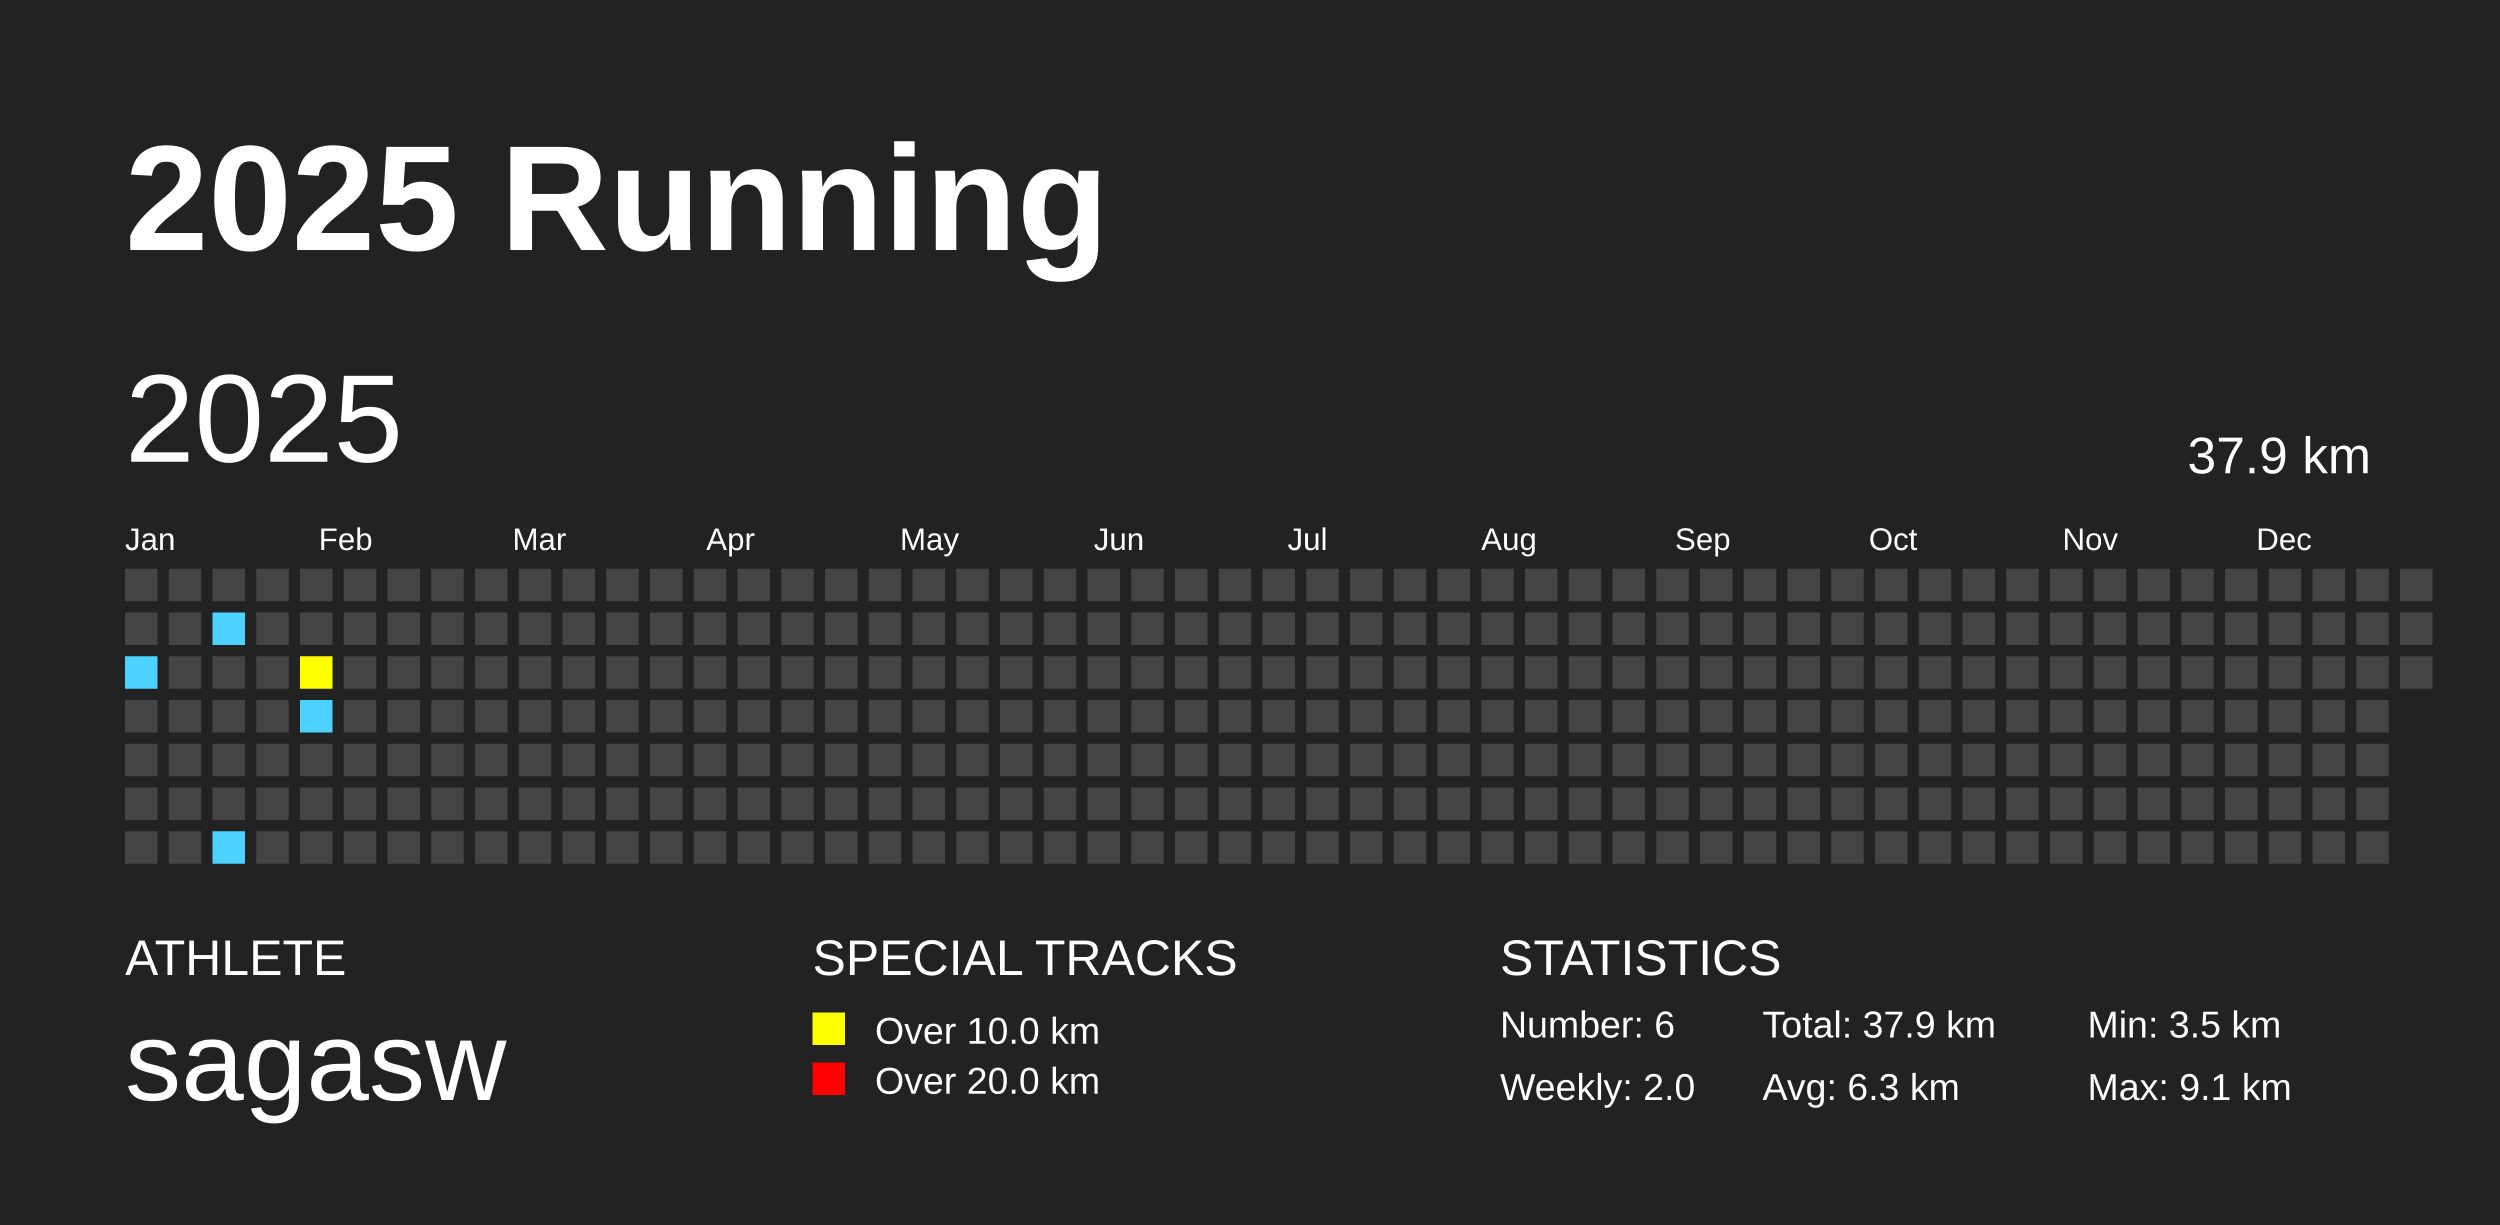
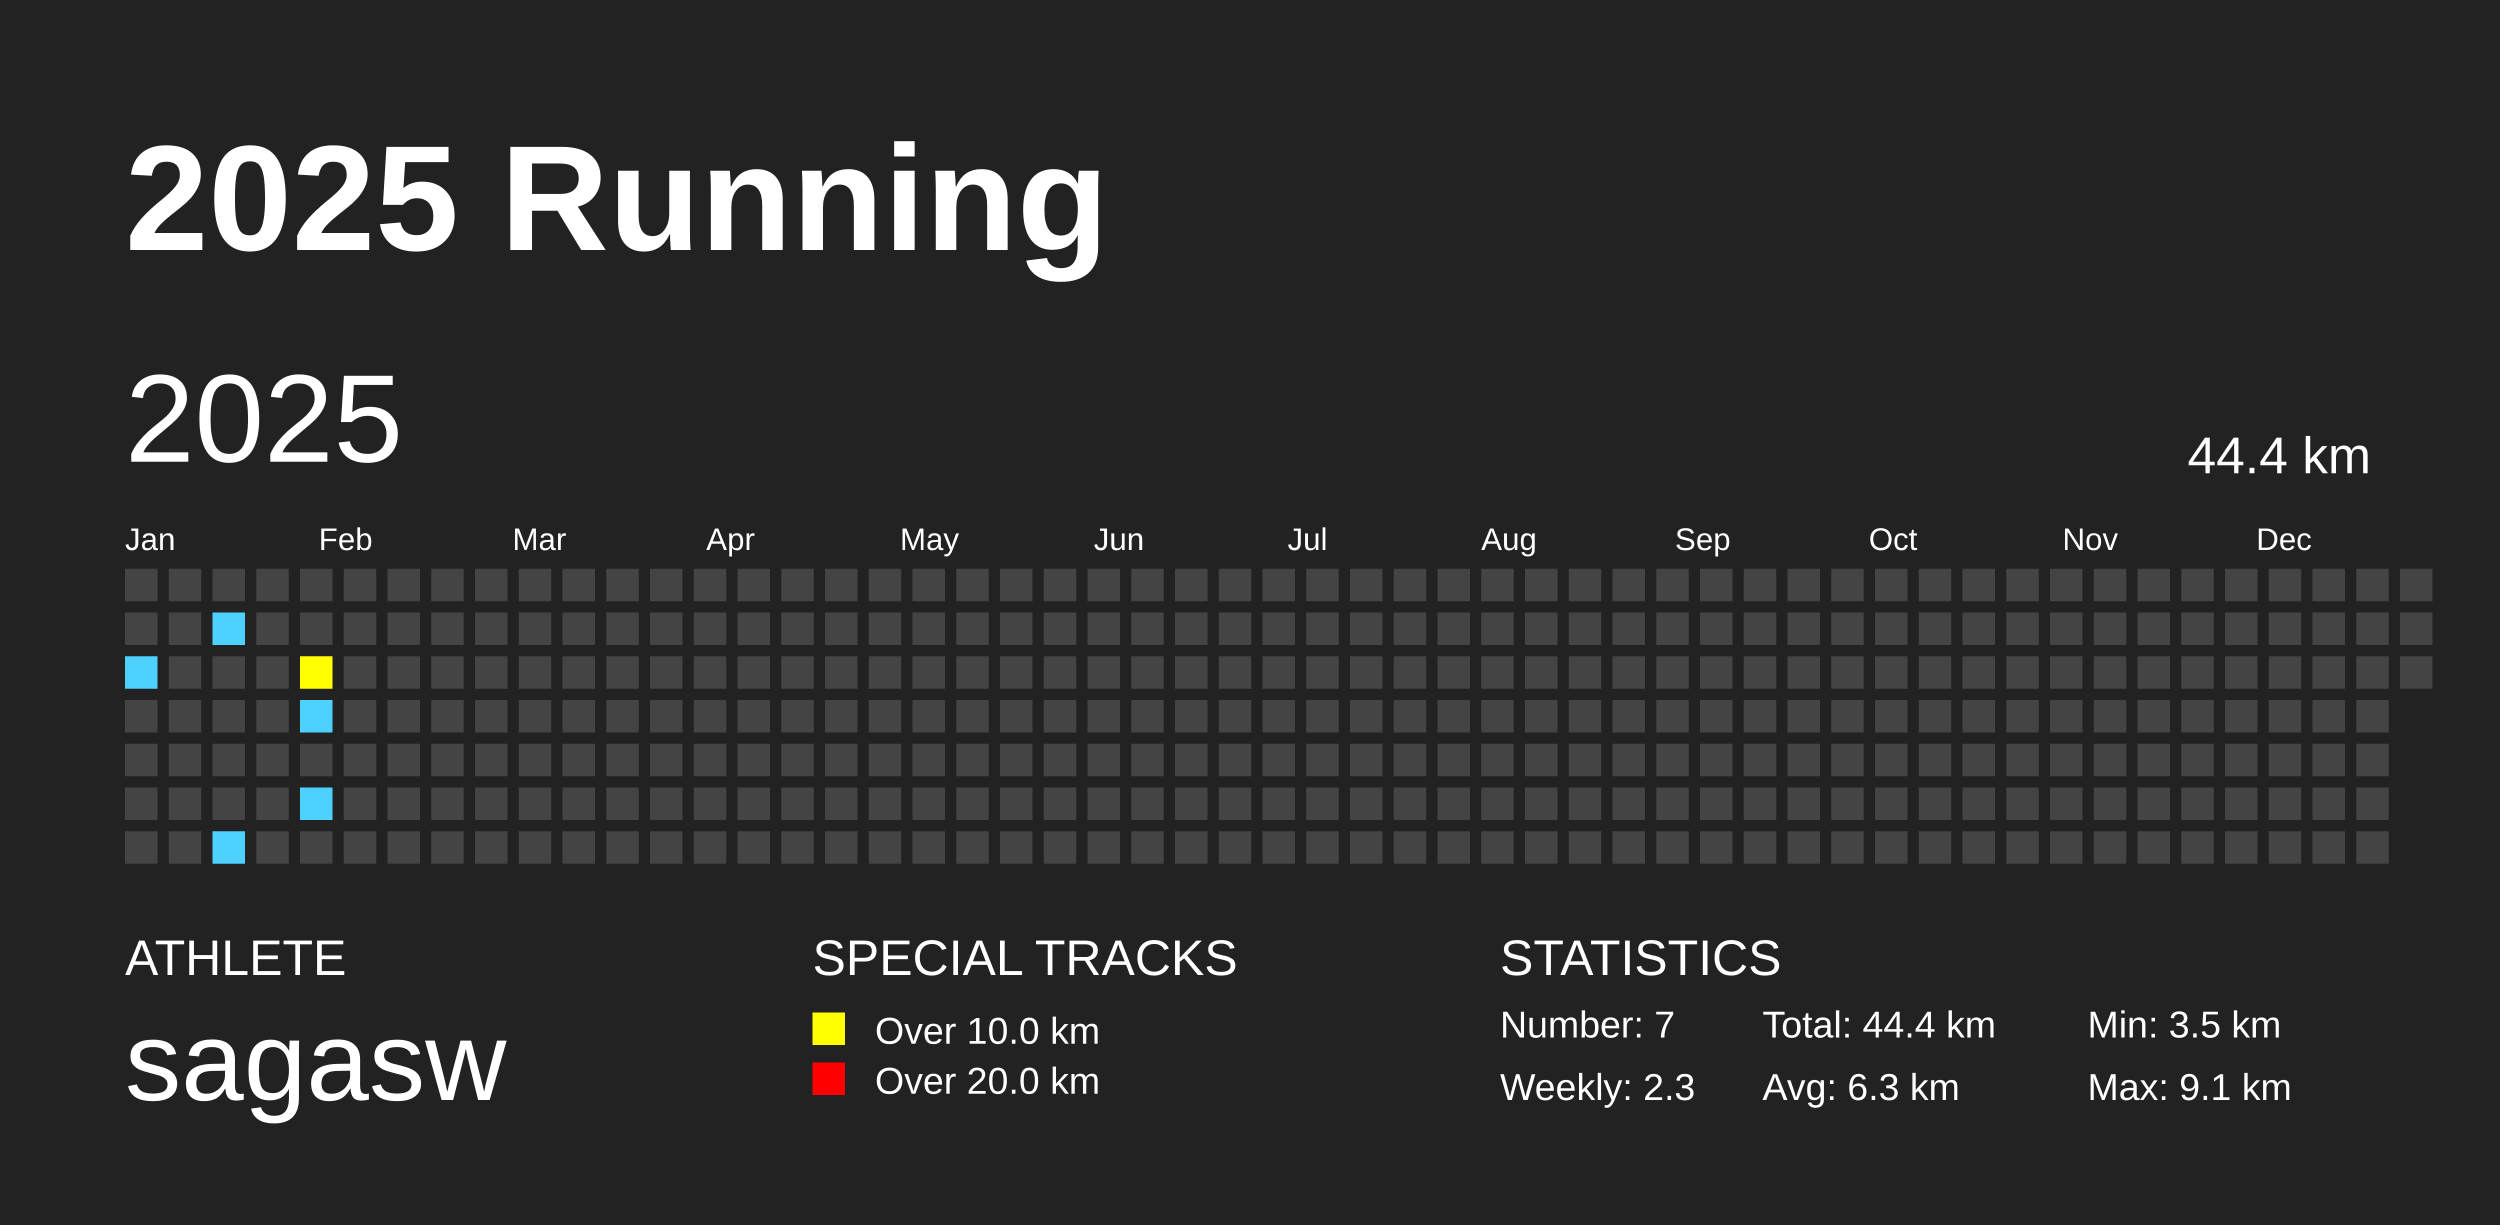
<svg xmlns="http://www.w3.org/2000/svg" baseProfile="full" height="98mm" version="1.1" viewBox="0,0,200,98" width="200mm">
  <defs />
  <rect fill="#222222" height="98" width="200" x="0" y="0" />
  <text fill="#FFFFFF" style="font-size:12px; font-family:Arial; font-weight:bold;" x="10" y="20">2025 Running</text>
  <text fill="#FFFFFF" style="font-size:4px; font-family:Arial" x="10" y="78">ATHLETE</text>
  <text fill="#FFFFFF" style="font-size:9px; font-family:Arial" x="10" y="88">sagasw</text>
  <text fill="#FFFFFF" style="font-size:4px; font-family:Arial" x="65" y="78">SPECIAL TRACKS</text>
  <rect fill="yellow" height="2.6" width="2.6" x="65" y="81" />
  <text fill="#FFFFFF" style="font-size:3px; font-family:Arial" x="70" y="83.5">Over 10.0 km</text>
  <rect fill="red" height="2.6" width="2.6" x="65" y="85" />
  <text fill="#FFFFFF" style="font-size:3px; font-family:Arial" x="70" y="87.5">Over 20.0 km</text>
  <text fill="#FFFFFF" style="font-size:4px; font-family:Arial" x="120" y="78">STATISTICS</text>
-   <text fill="#FFFFFF" style="font-size:3px; font-family:Arial" x="120" y="83">Number: 6</text>
-   <text fill="#FFFFFF" style="font-size:3px; font-family:Arial" x="120" y="88">Weekly: 2.0</text>
-   <text fill="#FFFFFF" style="font-size:3px; font-family:Arial" x="141" y="83">Total: 37.9 km</text>
+   <text fill="#FFFFFF" style="font-size:3px; font-family:Arial" x="120" y="83">Number: 7</text>
+   <text fill="#FFFFFF" style="font-size:3px; font-family:Arial" x="120" y="88">Weekly: 2.3</text>
+   <text fill="#FFFFFF" style="font-size:3px; font-family:Arial" x="141" y="83">Total: 44.4 km</text>
  <text fill="#FFFFFF" style="font-size:3px; font-family:Arial" x="141" y="88">Avg: 6.3 km</text>
  <text fill="#FFFFFF" style="font-size:3px; font-family:Arial" x="167" y="83">Min: 3.5 km</text>
  <text fill="#FFFFFF" style="font-size:3px; font-family:Arial" x="167" y="88">Max: 9.1 km</text>
  <text dominant-baseline="hanging" fill="#FFFFFF" style="font-size:10.0px; font-family:Arial;" x="10" y="30">2025</text>
-   <text dominant-baseline="hanging" fill="#FFFFFF" style="font-size:4.125px; font-family:Arial;" x="175" y="35">37.9 km</text>
+   <text dominant-baseline="hanging" fill="#FFFFFF" style="font-size:4.125px; font-family:Arial;" x="175" y="35">44.4 km</text>
  <text fill="#FFFFFF" style="font-size:2.5px; font-family:Arial" x="10.0" y="44">Jan</text>
  <text fill="#FFFFFF" style="font-size:2.5px; font-family:Arial" x="25.5" y="44">Feb</text>
  <text fill="#FFFFFF" style="font-size:2.5px; font-family:Arial" x="41.0" y="44">Mar</text>
  <text fill="#FFFFFF" style="font-size:2.5px; font-family:Arial" x="56.5" y="44">Apr</text>
  <text fill="#FFFFFF" style="font-size:2.5px; font-family:Arial" x="72.0" y="44">May</text>
  <text fill="#FFFFFF" style="font-size:2.5px; font-family:Arial" x="87.5" y="44">Jun</text>
  <text fill="#FFFFFF" style="font-size:2.5px; font-family:Arial" x="103.0" y="44">Jul</text>
  <text fill="#FFFFFF" style="font-size:2.5px; font-family:Arial" x="118.5" y="44">Aug</text>
  <text fill="#FFFFFF" style="font-size:2.5px; font-family:Arial" x="134.0" y="44">Sep</text>
  <text fill="#FFFFFF" style="font-size:2.5px; font-family:Arial" x="149.5" y="44">Oct</text>
  <text fill="#FFFFFF" style="font-size:2.5px; font-family:Arial" x="165.0" y="44">Nov</text>
  <text fill="#FFFFFF" style="font-size:2.5px; font-family:Arial" x="180.5" y="44">Dec</text>
  <rect fill="#444444" height="2.6" width="2.6" x="10.0" y="45.5" />
  <rect fill="#444444" height="2.6" width="2.6" x="10.0" y="49.0" />
  <rect fill="#4DD2FF" height="2.6" width="2.6" x="10.0" y="52.5" />
  <rect fill="#444444" height="2.6" width="2.6" x="10.0" y="56.0" />
  <rect fill="#444444" height="2.6" width="2.6" x="10.0" y="59.5" />
  <rect fill="#444444" height="2.6" width="2.6" x="10.0" y="63.0" />
  <rect fill="#444444" height="2.6" width="2.6" x="10.0" y="66.5" />
  <rect fill="#444444" height="2.6" width="2.6" x="13.5" y="45.5" />
  <rect fill="#444444" height="2.6" width="2.6" x="13.5" y="49.0" />
  <rect fill="#444444" height="2.6" width="2.6" x="13.5" y="52.5" />
  <rect fill="#444444" height="2.6" width="2.6" x="13.5" y="56.0" />
  <rect fill="#444444" height="2.6" width="2.6" x="13.5" y="59.5" />
  <rect fill="#444444" height="2.6" width="2.6" x="13.5" y="63.0" />
  <rect fill="#444444" height="2.6" width="2.6" x="13.5" y="66.5" />
  <rect fill="#444444" height="2.6" width="2.6" x="17.0" y="45.5" />
  <rect fill="#4DD2FF" height="2.6" width="2.6" x="17.0" y="49.0" />
  <rect fill="#444444" height="2.6" width="2.6" x="17.0" y="52.5" />
  <rect fill="#444444" height="2.6" width="2.6" x="17.0" y="56.0" />
  <rect fill="#444444" height="2.6" width="2.6" x="17.0" y="59.5" />
  <rect fill="#444444" height="2.6" width="2.6" x="17.0" y="63.0" />
  <rect fill="#4DD2FF" height="2.6" width="2.6" x="17.0" y="66.5" />
  <rect fill="#444444" height="2.6" width="2.6" x="20.5" y="45.5" />
  <rect fill="#444444" height="2.6" width="2.6" x="20.5" y="49.0" />
  <rect fill="#444444" height="2.6" width="2.6" x="20.5" y="52.5" />
  <rect fill="#444444" height="2.6" width="2.6" x="20.5" y="56.0" />
  <rect fill="#444444" height="2.6" width="2.6" x="20.5" y="59.5" />
  <rect fill="#444444" height="2.6" width="2.6" x="20.5" y="63.0" />
  <rect fill="#444444" height="2.6" width="2.6" x="20.5" y="66.5" />
  <rect fill="#444444" height="2.6" width="2.6" x="24.0" y="45.5" />
  <rect fill="#444444" height="2.6" width="2.6" x="24.0" y="49.0" />
  <rect fill="yellow" height="2.6" width="2.6" x="24.0" y="52.5" />
  <rect fill="#4DD2FF" height="2.6" width="2.6" x="24.0" y="56.0" />
  <rect fill="#444444" height="2.6" width="2.6" x="24.0" y="59.5" />
-   <rect fill="#444444" height="2.6" width="2.6" x="24.0" y="63.0" />
+   <rect fill="#4DD2FF" height="2.6" width="2.6" x="24.0" y="63.0" />
  <rect fill="#444444" height="2.6" width="2.6" x="24.0" y="66.5" />
  <rect fill="#444444" height="2.6" width="2.6" x="27.5" y="45.5" />
  <rect fill="#444444" height="2.6" width="2.6" x="27.5" y="49.0" />
  <rect fill="#444444" height="2.6" width="2.6" x="27.5" y="52.5" />
  <rect fill="#444444" height="2.6" width="2.6" x="27.5" y="56.0" />
  <rect fill="#444444" height="2.6" width="2.6" x="27.5" y="59.5" />
  <rect fill="#444444" height="2.6" width="2.6" x="27.5" y="63.0" />
  <rect fill="#444444" height="2.6" width="2.6" x="27.5" y="66.5" />
  <rect fill="#444444" height="2.6" width="2.6" x="31.0" y="45.5" />
  <rect fill="#444444" height="2.6" width="2.6" x="31.0" y="49.0" />
  <rect fill="#444444" height="2.6" width="2.6" x="31.0" y="52.5" />
  <rect fill="#444444" height="2.6" width="2.6" x="31.0" y="56.0" />
  <rect fill="#444444" height="2.6" width="2.6" x="31.0" y="59.5" />
  <rect fill="#444444" height="2.6" width="2.6" x="31.0" y="63.0" />
  <rect fill="#444444" height="2.6" width="2.6" x="31.0" y="66.5" />
  <rect fill="#444444" height="2.6" width="2.6" x="34.5" y="45.5" />
  <rect fill="#444444" height="2.6" width="2.6" x="34.5" y="49.0" />
  <rect fill="#444444" height="2.6" width="2.6" x="34.5" y="52.5" />
  <rect fill="#444444" height="2.6" width="2.6" x="34.5" y="56.0" />
  <rect fill="#444444" height="2.6" width="2.6" x="34.5" y="59.5" />
  <rect fill="#444444" height="2.6" width="2.6" x="34.5" y="63.0" />
  <rect fill="#444444" height="2.6" width="2.6" x="34.5" y="66.5" />
  <rect fill="#444444" height="2.6" width="2.6" x="38.0" y="45.5" />
  <rect fill="#444444" height="2.6" width="2.6" x="38.0" y="49.0" />
  <rect fill="#444444" height="2.6" width="2.6" x="38.0" y="52.5" />
  <rect fill="#444444" height="2.6" width="2.6" x="38.0" y="56.0" />
  <rect fill="#444444" height="2.6" width="2.6" x="38.0" y="59.5" />
  <rect fill="#444444" height="2.6" width="2.6" x="38.0" y="63.0" />
  <rect fill="#444444" height="2.6" width="2.6" x="38.0" y="66.5" />
  <rect fill="#444444" height="2.6" width="2.6" x="41.5" y="45.5" />
  <rect fill="#444444" height="2.6" width="2.6" x="41.5" y="49.0" />
  <rect fill="#444444" height="2.6" width="2.6" x="41.5" y="52.5" />
  <rect fill="#444444" height="2.6" width="2.6" x="41.5" y="56.0" />
  <rect fill="#444444" height="2.6" width="2.6" x="41.5" y="59.5" />
  <rect fill="#444444" height="2.6" width="2.6" x="41.5" y="63.0" />
  <rect fill="#444444" height="2.6" width="2.6" x="41.5" y="66.5" />
  <rect fill="#444444" height="2.6" width="2.6" x="45.0" y="45.5" />
  <rect fill="#444444" height="2.6" width="2.6" x="45.0" y="49.0" />
  <rect fill="#444444" height="2.6" width="2.6" x="45.0" y="52.5" />
  <rect fill="#444444" height="2.6" width="2.6" x="45.0" y="56.0" />
  <rect fill="#444444" height="2.6" width="2.6" x="45.0" y="59.5" />
  <rect fill="#444444" height="2.6" width="2.6" x="45.0" y="63.0" />
  <rect fill="#444444" height="2.6" width="2.6" x="45.0" y="66.5" />
  <rect fill="#444444" height="2.6" width="2.6" x="48.5" y="45.5" />
  <rect fill="#444444" height="2.6" width="2.6" x="48.5" y="49.0" />
  <rect fill="#444444" height="2.6" width="2.6" x="48.5" y="52.5" />
  <rect fill="#444444" height="2.6" width="2.6" x="48.5" y="56.0" />
  <rect fill="#444444" height="2.6" width="2.6" x="48.5" y="59.5" />
  <rect fill="#444444" height="2.6" width="2.6" x="48.5" y="63.0" />
  <rect fill="#444444" height="2.6" width="2.6" x="48.5" y="66.5" />
  <rect fill="#444444" height="2.6" width="2.6" x="52.0" y="45.5" />
  <rect fill="#444444" height="2.6" width="2.6" x="52.0" y="49.0" />
  <rect fill="#444444" height="2.6" width="2.6" x="52.0" y="52.5" />
  <rect fill="#444444" height="2.6" width="2.6" x="52.0" y="56.0" />
  <rect fill="#444444" height="2.6" width="2.6" x="52.0" y="59.5" />
  <rect fill="#444444" height="2.6" width="2.6" x="52.0" y="63.0" />
  <rect fill="#444444" height="2.6" width="2.6" x="52.0" y="66.5" />
  <rect fill="#444444" height="2.6" width="2.6" x="55.5" y="45.5" />
  <rect fill="#444444" height="2.6" width="2.6" x="55.5" y="49.0" />
  <rect fill="#444444" height="2.6" width="2.6" x="55.5" y="52.5" />
  <rect fill="#444444" height="2.6" width="2.6" x="55.5" y="56.0" />
  <rect fill="#444444" height="2.6" width="2.6" x="55.5" y="59.5" />
  <rect fill="#444444" height="2.6" width="2.6" x="55.5" y="63.0" />
  <rect fill="#444444" height="2.6" width="2.6" x="55.5" y="66.5" />
  <rect fill="#444444" height="2.6" width="2.6" x="59.0" y="45.5" />
  <rect fill="#444444" height="2.6" width="2.6" x="59.0" y="49.0" />
  <rect fill="#444444" height="2.6" width="2.6" x="59.0" y="52.5" />
  <rect fill="#444444" height="2.6" width="2.6" x="59.0" y="56.0" />
  <rect fill="#444444" height="2.6" width="2.6" x="59.0" y="59.5" />
  <rect fill="#444444" height="2.6" width="2.6" x="59.0" y="63.0" />
  <rect fill="#444444" height="2.6" width="2.6" x="59.0" y="66.5" />
  <rect fill="#444444" height="2.6" width="2.6" x="62.5" y="45.5" />
  <rect fill="#444444" height="2.6" width="2.6" x="62.5" y="49.0" />
  <rect fill="#444444" height="2.6" width="2.6" x="62.5" y="52.5" />
  <rect fill="#444444" height="2.6" width="2.6" x="62.5" y="56.0" />
  <rect fill="#444444" height="2.6" width="2.6" x="62.5" y="59.5" />
  <rect fill="#444444" height="2.6" width="2.6" x="62.5" y="63.0" />
  <rect fill="#444444" height="2.6" width="2.6" x="62.5" y="66.5" />
  <rect fill="#444444" height="2.6" width="2.6" x="66.0" y="45.5" />
  <rect fill="#444444" height="2.6" width="2.6" x="66.0" y="49.0" />
  <rect fill="#444444" height="2.6" width="2.6" x="66.0" y="52.5" />
  <rect fill="#444444" height="2.6" width="2.6" x="66.0" y="56.0" />
  <rect fill="#444444" height="2.6" width="2.6" x="66.0" y="59.5" />
  <rect fill="#444444" height="2.6" width="2.6" x="66.0" y="63.0" />
  <rect fill="#444444" height="2.6" width="2.6" x="66.0" y="66.5" />
  <rect fill="#444444" height="2.6" width="2.6" x="69.5" y="45.5" />
  <rect fill="#444444" height="2.6" width="2.6" x="69.5" y="49.0" />
  <rect fill="#444444" height="2.6" width="2.6" x="69.5" y="52.5" />
  <rect fill="#444444" height="2.6" width="2.6" x="69.5" y="56.0" />
  <rect fill="#444444" height="2.6" width="2.6" x="69.5" y="59.5" />
  <rect fill="#444444" height="2.6" width="2.6" x="69.5" y="63.0" />
  <rect fill="#444444" height="2.6" width="2.6" x="69.5" y="66.5" />
  <rect fill="#444444" height="2.6" width="2.6" x="73.0" y="45.5" />
  <rect fill="#444444" height="2.6" width="2.6" x="73.0" y="49.0" />
  <rect fill="#444444" height="2.6" width="2.6" x="73.0" y="52.5" />
  <rect fill="#444444" height="2.6" width="2.6" x="73.0" y="56.0" />
  <rect fill="#444444" height="2.6" width="2.6" x="73.0" y="59.5" />
  <rect fill="#444444" height="2.6" width="2.6" x="73.0" y="63.0" />
  <rect fill="#444444" height="2.6" width="2.6" x="73.0" y="66.5" />
  <rect fill="#444444" height="2.6" width="2.6" x="76.5" y="45.5" />
  <rect fill="#444444" height="2.6" width="2.6" x="76.5" y="49.0" />
  <rect fill="#444444" height="2.6" width="2.6" x="76.5" y="52.5" />
  <rect fill="#444444" height="2.6" width="2.6" x="76.5" y="56.0" />
  <rect fill="#444444" height="2.6" width="2.6" x="76.5" y="59.5" />
  <rect fill="#444444" height="2.6" width="2.6" x="76.5" y="63.0" />
  <rect fill="#444444" height="2.6" width="2.6" x="76.5" y="66.5" />
  <rect fill="#444444" height="2.6" width="2.6" x="80.0" y="45.5" />
  <rect fill="#444444" height="2.6" width="2.6" x="80.0" y="49.0" />
  <rect fill="#444444" height="2.6" width="2.6" x="80.0" y="52.5" />
  <rect fill="#444444" height="2.6" width="2.6" x="80.0" y="56.0" />
  <rect fill="#444444" height="2.6" width="2.6" x="80.0" y="59.5" />
  <rect fill="#444444" height="2.6" width="2.6" x="80.0" y="63.0" />
  <rect fill="#444444" height="2.6" width="2.6" x="80.0" y="66.5" />
  <rect fill="#444444" height="2.6" width="2.6" x="83.5" y="45.5" />
  <rect fill="#444444" height="2.6" width="2.6" x="83.5" y="49.0" />
  <rect fill="#444444" height="2.6" width="2.6" x="83.5" y="52.5" />
  <rect fill="#444444" height="2.6" width="2.6" x="83.5" y="56.0" />
  <rect fill="#444444" height="2.6" width="2.6" x="83.5" y="59.5" />
  <rect fill="#444444" height="2.6" width="2.6" x="83.5" y="63.0" />
  <rect fill="#444444" height="2.6" width="2.6" x="83.5" y="66.5" />
  <rect fill="#444444" height="2.6" width="2.6" x="87.0" y="45.5" />
  <rect fill="#444444" height="2.6" width="2.6" x="87.0" y="49.0" />
  <rect fill="#444444" height="2.6" width="2.6" x="87.0" y="52.5" />
  <rect fill="#444444" height="2.6" width="2.6" x="87.0" y="56.0" />
  <rect fill="#444444" height="2.6" width="2.6" x="87.0" y="59.5" />
  <rect fill="#444444" height="2.6" width="2.6" x="87.0" y="63.0" />
  <rect fill="#444444" height="2.6" width="2.6" x="87.0" y="66.5" />
  <rect fill="#444444" height="2.6" width="2.6" x="90.5" y="45.5" />
  <rect fill="#444444" height="2.6" width="2.6" x="90.5" y="49.0" />
  <rect fill="#444444" height="2.6" width="2.6" x="90.5" y="52.5" />
  <rect fill="#444444" height="2.6" width="2.6" x="90.5" y="56.0" />
  <rect fill="#444444" height="2.6" width="2.6" x="90.5" y="59.5" />
  <rect fill="#444444" height="2.6" width="2.6" x="90.5" y="63.0" />
  <rect fill="#444444" height="2.6" width="2.6" x="90.5" y="66.5" />
  <rect fill="#444444" height="2.6" width="2.6" x="94.0" y="45.5" />
  <rect fill="#444444" height="2.6" width="2.6" x="94.0" y="49.0" />
  <rect fill="#444444" height="2.6" width="2.6" x="94.0" y="52.5" />
  <rect fill="#444444" height="2.6" width="2.6" x="94.0" y="56.0" />
  <rect fill="#444444" height="2.6" width="2.6" x="94.0" y="59.5" />
  <rect fill="#444444" height="2.6" width="2.6" x="94.0" y="63.0" />
  <rect fill="#444444" height="2.6" width="2.6" x="94.0" y="66.5" />
  <rect fill="#444444" height="2.6" width="2.6" x="97.5" y="45.5" />
  <rect fill="#444444" height="2.6" width="2.6" x="97.5" y="49.0" />
  <rect fill="#444444" height="2.6" width="2.6" x="97.5" y="52.5" />
  <rect fill="#444444" height="2.6" width="2.6" x="97.5" y="56.0" />
  <rect fill="#444444" height="2.6" width="2.6" x="97.5" y="59.5" />
  <rect fill="#444444" height="2.6" width="2.6" x="97.5" y="63.0" />
  <rect fill="#444444" height="2.6" width="2.6" x="97.5" y="66.5" />
  <rect fill="#444444" height="2.6" width="2.6" x="101.0" y="45.5" />
  <rect fill="#444444" height="2.6" width="2.6" x="101.0" y="49.0" />
  <rect fill="#444444" height="2.6" width="2.6" x="101.0" y="52.5" />
  <rect fill="#444444" height="2.6" width="2.6" x="101.0" y="56.0" />
  <rect fill="#444444" height="2.6" width="2.6" x="101.0" y="59.5" />
  <rect fill="#444444" height="2.6" width="2.6" x="101.0" y="63.0" />
  <rect fill="#444444" height="2.6" width="2.6" x="101.0" y="66.5" />
  <rect fill="#444444" height="2.6" width="2.6" x="104.5" y="45.5" />
  <rect fill="#444444" height="2.6" width="2.6" x="104.5" y="49.0" />
  <rect fill="#444444" height="2.6" width="2.6" x="104.5" y="52.5" />
  <rect fill="#444444" height="2.6" width="2.6" x="104.5" y="56.0" />
  <rect fill="#444444" height="2.6" width="2.6" x="104.5" y="59.5" />
  <rect fill="#444444" height="2.6" width="2.6" x="104.5" y="63.0" />
  <rect fill="#444444" height="2.6" width="2.6" x="104.5" y="66.5" />
  <rect fill="#444444" height="2.6" width="2.6" x="108.0" y="45.5" />
  <rect fill="#444444" height="2.6" width="2.6" x="108.0" y="49.0" />
  <rect fill="#444444" height="2.6" width="2.6" x="108.0" y="52.5" />
  <rect fill="#444444" height="2.6" width="2.6" x="108.0" y="56.0" />
  <rect fill="#444444" height="2.6" width="2.6" x="108.0" y="59.5" />
  <rect fill="#444444" height="2.6" width="2.6" x="108.0" y="63.0" />
  <rect fill="#444444" height="2.6" width="2.6" x="108.0" y="66.5" />
  <rect fill="#444444" height="2.6" width="2.6" x="111.5" y="45.5" />
  <rect fill="#444444" height="2.6" width="2.6" x="111.5" y="49.0" />
  <rect fill="#444444" height="2.6" width="2.6" x="111.5" y="52.5" />
  <rect fill="#444444" height="2.6" width="2.6" x="111.5" y="56.0" />
  <rect fill="#444444" height="2.6" width="2.6" x="111.5" y="59.5" />
  <rect fill="#444444" height="2.6" width="2.6" x="111.5" y="63.0" />
  <rect fill="#444444" height="2.6" width="2.6" x="111.5" y="66.5" />
  <rect fill="#444444" height="2.6" width="2.6" x="115.0" y="45.5" />
  <rect fill="#444444" height="2.6" width="2.6" x="115.0" y="49.0" />
  <rect fill="#444444" height="2.6" width="2.6" x="115.0" y="52.5" />
  <rect fill="#444444" height="2.6" width="2.6" x="115.0" y="56.0" />
  <rect fill="#444444" height="2.6" width="2.6" x="115.0" y="59.5" />
  <rect fill="#444444" height="2.6" width="2.6" x="115.0" y="63.0" />
  <rect fill="#444444" height="2.6" width="2.6" x="115.0" y="66.5" />
  <rect fill="#444444" height="2.6" width="2.6" x="118.5" y="45.5" />
  <rect fill="#444444" height="2.6" width="2.6" x="118.5" y="49.0" />
  <rect fill="#444444" height="2.6" width="2.6" x="118.5" y="52.5" />
  <rect fill="#444444" height="2.6" width="2.6" x="118.5" y="56.0" />
  <rect fill="#444444" height="2.6" width="2.6" x="118.5" y="59.5" />
  <rect fill="#444444" height="2.6" width="2.6" x="118.5" y="63.0" />
  <rect fill="#444444" height="2.6" width="2.6" x="118.5" y="66.5" />
  <rect fill="#444444" height="2.6" width="2.6" x="122.0" y="45.5" />
  <rect fill="#444444" height="2.6" width="2.6" x="122.0" y="49.0" />
  <rect fill="#444444" height="2.6" width="2.6" x="122.0" y="52.5" />
  <rect fill="#444444" height="2.6" width="2.6" x="122.0" y="56.0" />
  <rect fill="#444444" height="2.6" width="2.6" x="122.0" y="59.5" />
  <rect fill="#444444" height="2.6" width="2.6" x="122.0" y="63.0" />
  <rect fill="#444444" height="2.6" width="2.6" x="122.0" y="66.5" />
  <rect fill="#444444" height="2.6" width="2.6" x="125.5" y="45.5" />
  <rect fill="#444444" height="2.6" width="2.6" x="125.5" y="49.0" />
  <rect fill="#444444" height="2.6" width="2.6" x="125.5" y="52.5" />
  <rect fill="#444444" height="2.6" width="2.6" x="125.5" y="56.0" />
  <rect fill="#444444" height="2.6" width="2.6" x="125.5" y="59.5" />
  <rect fill="#444444" height="2.6" width="2.6" x="125.5" y="63.0" />
  <rect fill="#444444" height="2.6" width="2.6" x="125.5" y="66.5" />
  <rect fill="#444444" height="2.6" width="2.6" x="129.0" y="45.5" />
  <rect fill="#444444" height="2.6" width="2.6" x="129.0" y="49.0" />
  <rect fill="#444444" height="2.6" width="2.6" x="129.0" y="52.5" />
  <rect fill="#444444" height="2.6" width="2.6" x="129.0" y="56.0" />
  <rect fill="#444444" height="2.6" width="2.6" x="129.0" y="59.5" />
  <rect fill="#444444" height="2.6" width="2.6" x="129.0" y="63.0" />
  <rect fill="#444444" height="2.6" width="2.6" x="129.0" y="66.5" />
  <rect fill="#444444" height="2.6" width="2.6" x="132.5" y="45.5" />
  <rect fill="#444444" height="2.6" width="2.6" x="132.5" y="49.0" />
  <rect fill="#444444" height="2.6" width="2.6" x="132.5" y="52.5" />
  <rect fill="#444444" height="2.6" width="2.6" x="132.5" y="56.0" />
  <rect fill="#444444" height="2.6" width="2.6" x="132.5" y="59.5" />
  <rect fill="#444444" height="2.6" width="2.6" x="132.5" y="63.0" />
  <rect fill="#444444" height="2.6" width="2.6" x="132.5" y="66.5" />
  <rect fill="#444444" height="2.6" width="2.6" x="136.0" y="45.5" />
  <rect fill="#444444" height="2.6" width="2.6" x="136.0" y="49.0" />
  <rect fill="#444444" height="2.6" width="2.6" x="136.0" y="52.5" />
  <rect fill="#444444" height="2.6" width="2.6" x="136.0" y="56.0" />
  <rect fill="#444444" height="2.6" width="2.6" x="136.0" y="59.5" />
  <rect fill="#444444" height="2.6" width="2.6" x="136.0" y="63.0" />
  <rect fill="#444444" height="2.6" width="2.6" x="136.0" y="66.5" />
  <rect fill="#444444" height="2.6" width="2.6" x="139.5" y="45.5" />
  <rect fill="#444444" height="2.6" width="2.6" x="139.5" y="49.0" />
  <rect fill="#444444" height="2.6" width="2.6" x="139.5" y="52.5" />
  <rect fill="#444444" height="2.6" width="2.6" x="139.5" y="56.0" />
  <rect fill="#444444" height="2.6" width="2.6" x="139.5" y="59.5" />
  <rect fill="#444444" height="2.6" width="2.6" x="139.5" y="63.0" />
  <rect fill="#444444" height="2.6" width="2.6" x="139.5" y="66.5" />
  <rect fill="#444444" height="2.6" width="2.6" x="143.0" y="45.5" />
  <rect fill="#444444" height="2.6" width="2.6" x="143.0" y="49.0" />
  <rect fill="#444444" height="2.6" width="2.6" x="143.0" y="52.5" />
  <rect fill="#444444" height="2.6" width="2.6" x="143.0" y="56.0" />
  <rect fill="#444444" height="2.6" width="2.6" x="143.0" y="59.5" />
  <rect fill="#444444" height="2.6" width="2.6" x="143.0" y="63.0" />
  <rect fill="#444444" height="2.6" width="2.6" x="143.0" y="66.5" />
  <rect fill="#444444" height="2.6" width="2.6" x="146.5" y="45.5" />
  <rect fill="#444444" height="2.6" width="2.6" x="146.5" y="49.0" />
  <rect fill="#444444" height="2.6" width="2.6" x="146.5" y="52.5" />
  <rect fill="#444444" height="2.6" width="2.6" x="146.5" y="56.0" />
  <rect fill="#444444" height="2.6" width="2.6" x="146.5" y="59.5" />
  <rect fill="#444444" height="2.6" width="2.6" x="146.5" y="63.0" />
  <rect fill="#444444" height="2.6" width="2.6" x="146.5" y="66.5" />
  <rect fill="#444444" height="2.6" width="2.6" x="150.0" y="45.5" />
  <rect fill="#444444" height="2.6" width="2.6" x="150.0" y="49.0" />
  <rect fill="#444444" height="2.6" width="2.6" x="150.0" y="52.5" />
  <rect fill="#444444" height="2.6" width="2.6" x="150.0" y="56.0" />
  <rect fill="#444444" height="2.6" width="2.6" x="150.0" y="59.5" />
  <rect fill="#444444" height="2.6" width="2.6" x="150.0" y="63.0" />
  <rect fill="#444444" height="2.6" width="2.6" x="150.0" y="66.5" />
  <rect fill="#444444" height="2.6" width="2.6" x="153.5" y="45.5" />
  <rect fill="#444444" height="2.6" width="2.6" x="153.5" y="49.0" />
  <rect fill="#444444" height="2.6" width="2.6" x="153.5" y="52.5" />
  <rect fill="#444444" height="2.6" width="2.6" x="153.5" y="56.0" />
  <rect fill="#444444" height="2.6" width="2.6" x="153.5" y="59.5" />
  <rect fill="#444444" height="2.6" width="2.6" x="153.5" y="63.0" />
  <rect fill="#444444" height="2.6" width="2.6" x="153.5" y="66.5" />
  <rect fill="#444444" height="2.6" width="2.6" x="157.0" y="45.5" />
  <rect fill="#444444" height="2.6" width="2.6" x="157.0" y="49.0" />
  <rect fill="#444444" height="2.6" width="2.6" x="157.0" y="52.5" />
  <rect fill="#444444" height="2.6" width="2.6" x="157.0" y="56.0" />
  <rect fill="#444444" height="2.6" width="2.6" x="157.0" y="59.5" />
  <rect fill="#444444" height="2.6" width="2.6" x="157.0" y="63.0" />
  <rect fill="#444444" height="2.6" width="2.6" x="157.0" y="66.5" />
  <rect fill="#444444" height="2.6" width="2.6" x="160.5" y="45.5" />
  <rect fill="#444444" height="2.6" width="2.6" x="160.5" y="49.0" />
  <rect fill="#444444" height="2.6" width="2.6" x="160.5" y="52.5" />
  <rect fill="#444444" height="2.6" width="2.6" x="160.5" y="56.0" />
  <rect fill="#444444" height="2.6" width="2.6" x="160.5" y="59.5" />
  <rect fill="#444444" height="2.6" width="2.6" x="160.5" y="63.0" />
  <rect fill="#444444" height="2.6" width="2.6" x="160.5" y="66.5" />
  <rect fill="#444444" height="2.6" width="2.6" x="164.0" y="45.5" />
  <rect fill="#444444" height="2.6" width="2.6" x="164.0" y="49.0" />
  <rect fill="#444444" height="2.6" width="2.6" x="164.0" y="52.5" />
  <rect fill="#444444" height="2.6" width="2.6" x="164.0" y="56.0" />
  <rect fill="#444444" height="2.6" width="2.6" x="164.0" y="59.5" />
  <rect fill="#444444" height="2.6" width="2.6" x="164.0" y="63.0" />
  <rect fill="#444444" height="2.6" width="2.6" x="164.0" y="66.5" />
  <rect fill="#444444" height="2.6" width="2.6" x="167.5" y="45.5" />
  <rect fill="#444444" height="2.6" width="2.6" x="167.5" y="49.0" />
  <rect fill="#444444" height="2.6" width="2.6" x="167.5" y="52.5" />
  <rect fill="#444444" height="2.6" width="2.6" x="167.5" y="56.0" />
  <rect fill="#444444" height="2.6" width="2.6" x="167.5" y="59.5" />
  <rect fill="#444444" height="2.6" width="2.6" x="167.5" y="63.0" />
  <rect fill="#444444" height="2.6" width="2.6" x="167.5" y="66.5" />
  <rect fill="#444444" height="2.6" width="2.6" x="171.0" y="45.5" />
  <rect fill="#444444" height="2.6" width="2.6" x="171.0" y="49.0" />
  <rect fill="#444444" height="2.6" width="2.6" x="171.0" y="52.5" />
  <rect fill="#444444" height="2.6" width="2.6" x="171.0" y="56.0" />
  <rect fill="#444444" height="2.6" width="2.6" x="171.0" y="59.5" />
  <rect fill="#444444" height="2.6" width="2.6" x="171.0" y="63.0" />
  <rect fill="#444444" height="2.6" width="2.6" x="171.0" y="66.5" />
  <rect fill="#444444" height="2.6" width="2.6" x="174.5" y="45.5" />
  <rect fill="#444444" height="2.6" width="2.6" x="174.5" y="49.0" />
  <rect fill="#444444" height="2.6" width="2.6" x="174.5" y="52.5" />
  <rect fill="#444444" height="2.6" width="2.6" x="174.5" y="56.0" />
  <rect fill="#444444" height="2.6" width="2.6" x="174.5" y="59.5" />
  <rect fill="#444444" height="2.6" width="2.6" x="174.5" y="63.0" />
  <rect fill="#444444" height="2.6" width="2.6" x="174.5" y="66.5" />
  <rect fill="#444444" height="2.6" width="2.6" x="178.0" y="45.5" />
  <rect fill="#444444" height="2.6" width="2.6" x="178.0" y="49.0" />
  <rect fill="#444444" height="2.6" width="2.6" x="178.0" y="52.5" />
  <rect fill="#444444" height="2.6" width="2.6" x="178.0" y="56.0" />
  <rect fill="#444444" height="2.6" width="2.6" x="178.0" y="59.5" />
  <rect fill="#444444" height="2.6" width="2.6" x="178.0" y="63.0" />
  <rect fill="#444444" height="2.6" width="2.6" x="178.0" y="66.5" />
  <rect fill="#444444" height="2.6" width="2.6" x="181.5" y="45.5" />
  <rect fill="#444444" height="2.6" width="2.6" x="181.5" y="49.0" />
  <rect fill="#444444" height="2.6" width="2.6" x="181.5" y="52.5" />
  <rect fill="#444444" height="2.6" width="2.6" x="181.5" y="56.0" />
  <rect fill="#444444" height="2.6" width="2.6" x="181.5" y="59.5" />
  <rect fill="#444444" height="2.6" width="2.6" x="181.5" y="63.0" />
  <rect fill="#444444" height="2.6" width="2.6" x="181.5" y="66.5" />
  <rect fill="#444444" height="2.6" width="2.6" x="185.0" y="45.5" />
  <rect fill="#444444" height="2.6" width="2.6" x="185.0" y="49.0" />
  <rect fill="#444444" height="2.6" width="2.6" x="185.0" y="52.5" />
  <rect fill="#444444" height="2.6" width="2.6" x="185.0" y="56.0" />
  <rect fill="#444444" height="2.6" width="2.6" x="185.0" y="59.5" />
  <rect fill="#444444" height="2.6" width="2.6" x="185.0" y="63.0" />
  <rect fill="#444444" height="2.6" width="2.6" x="185.0" y="66.5" />
  <rect fill="#444444" height="2.6" width="2.6" x="188.5" y="45.5" />
  <rect fill="#444444" height="2.6" width="2.6" x="188.5" y="49.0" />
  <rect fill="#444444" height="2.6" width="2.6" x="188.5" y="52.5" />
  <rect fill="#444444" height="2.6" width="2.6" x="188.5" y="56.0" />
  <rect fill="#444444" height="2.6" width="2.6" x="188.5" y="59.5" />
  <rect fill="#444444" height="2.6" width="2.6" x="188.5" y="63.0" />
  <rect fill="#444444" height="2.6" width="2.6" x="188.5" y="66.5" />
  <rect fill="#444444" height="2.6" width="2.6" x="192.0" y="45.5" />
  <rect fill="#444444" height="2.6" width="2.6" x="192.0" y="49.0" />
  <rect fill="#444444" height="2.6" width="2.6" x="192.0" y="52.5" />
</svg>
